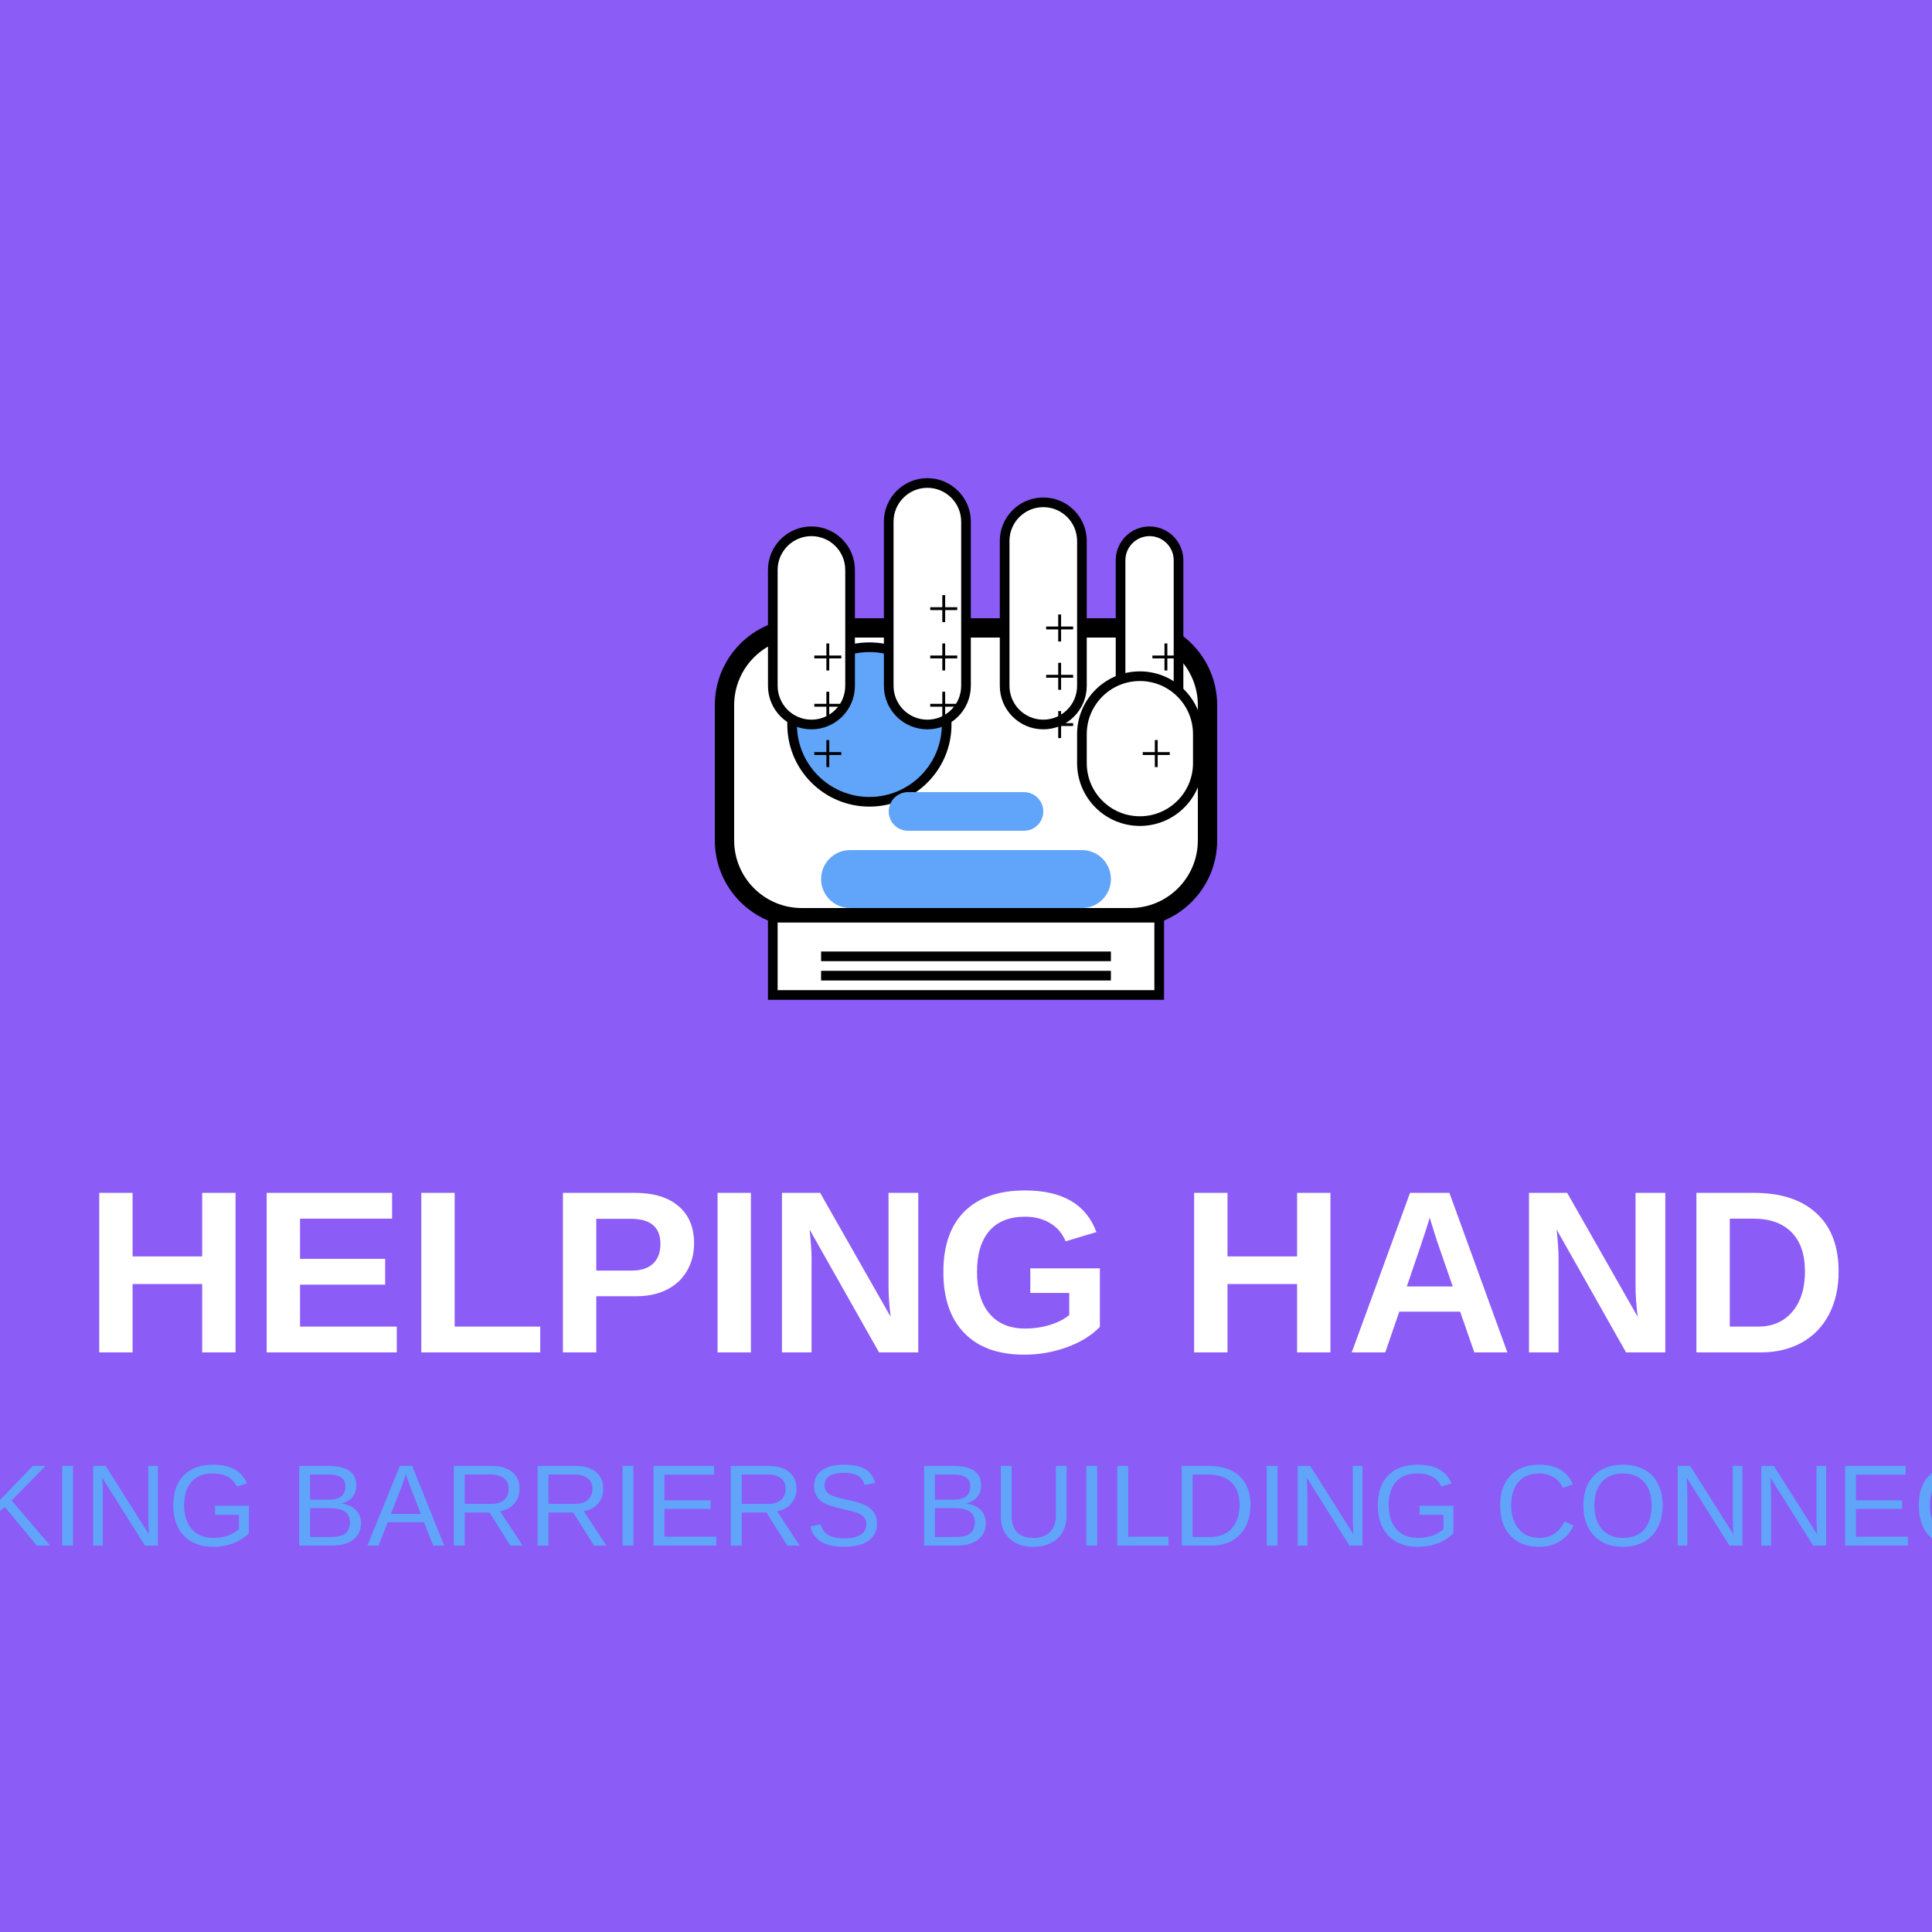
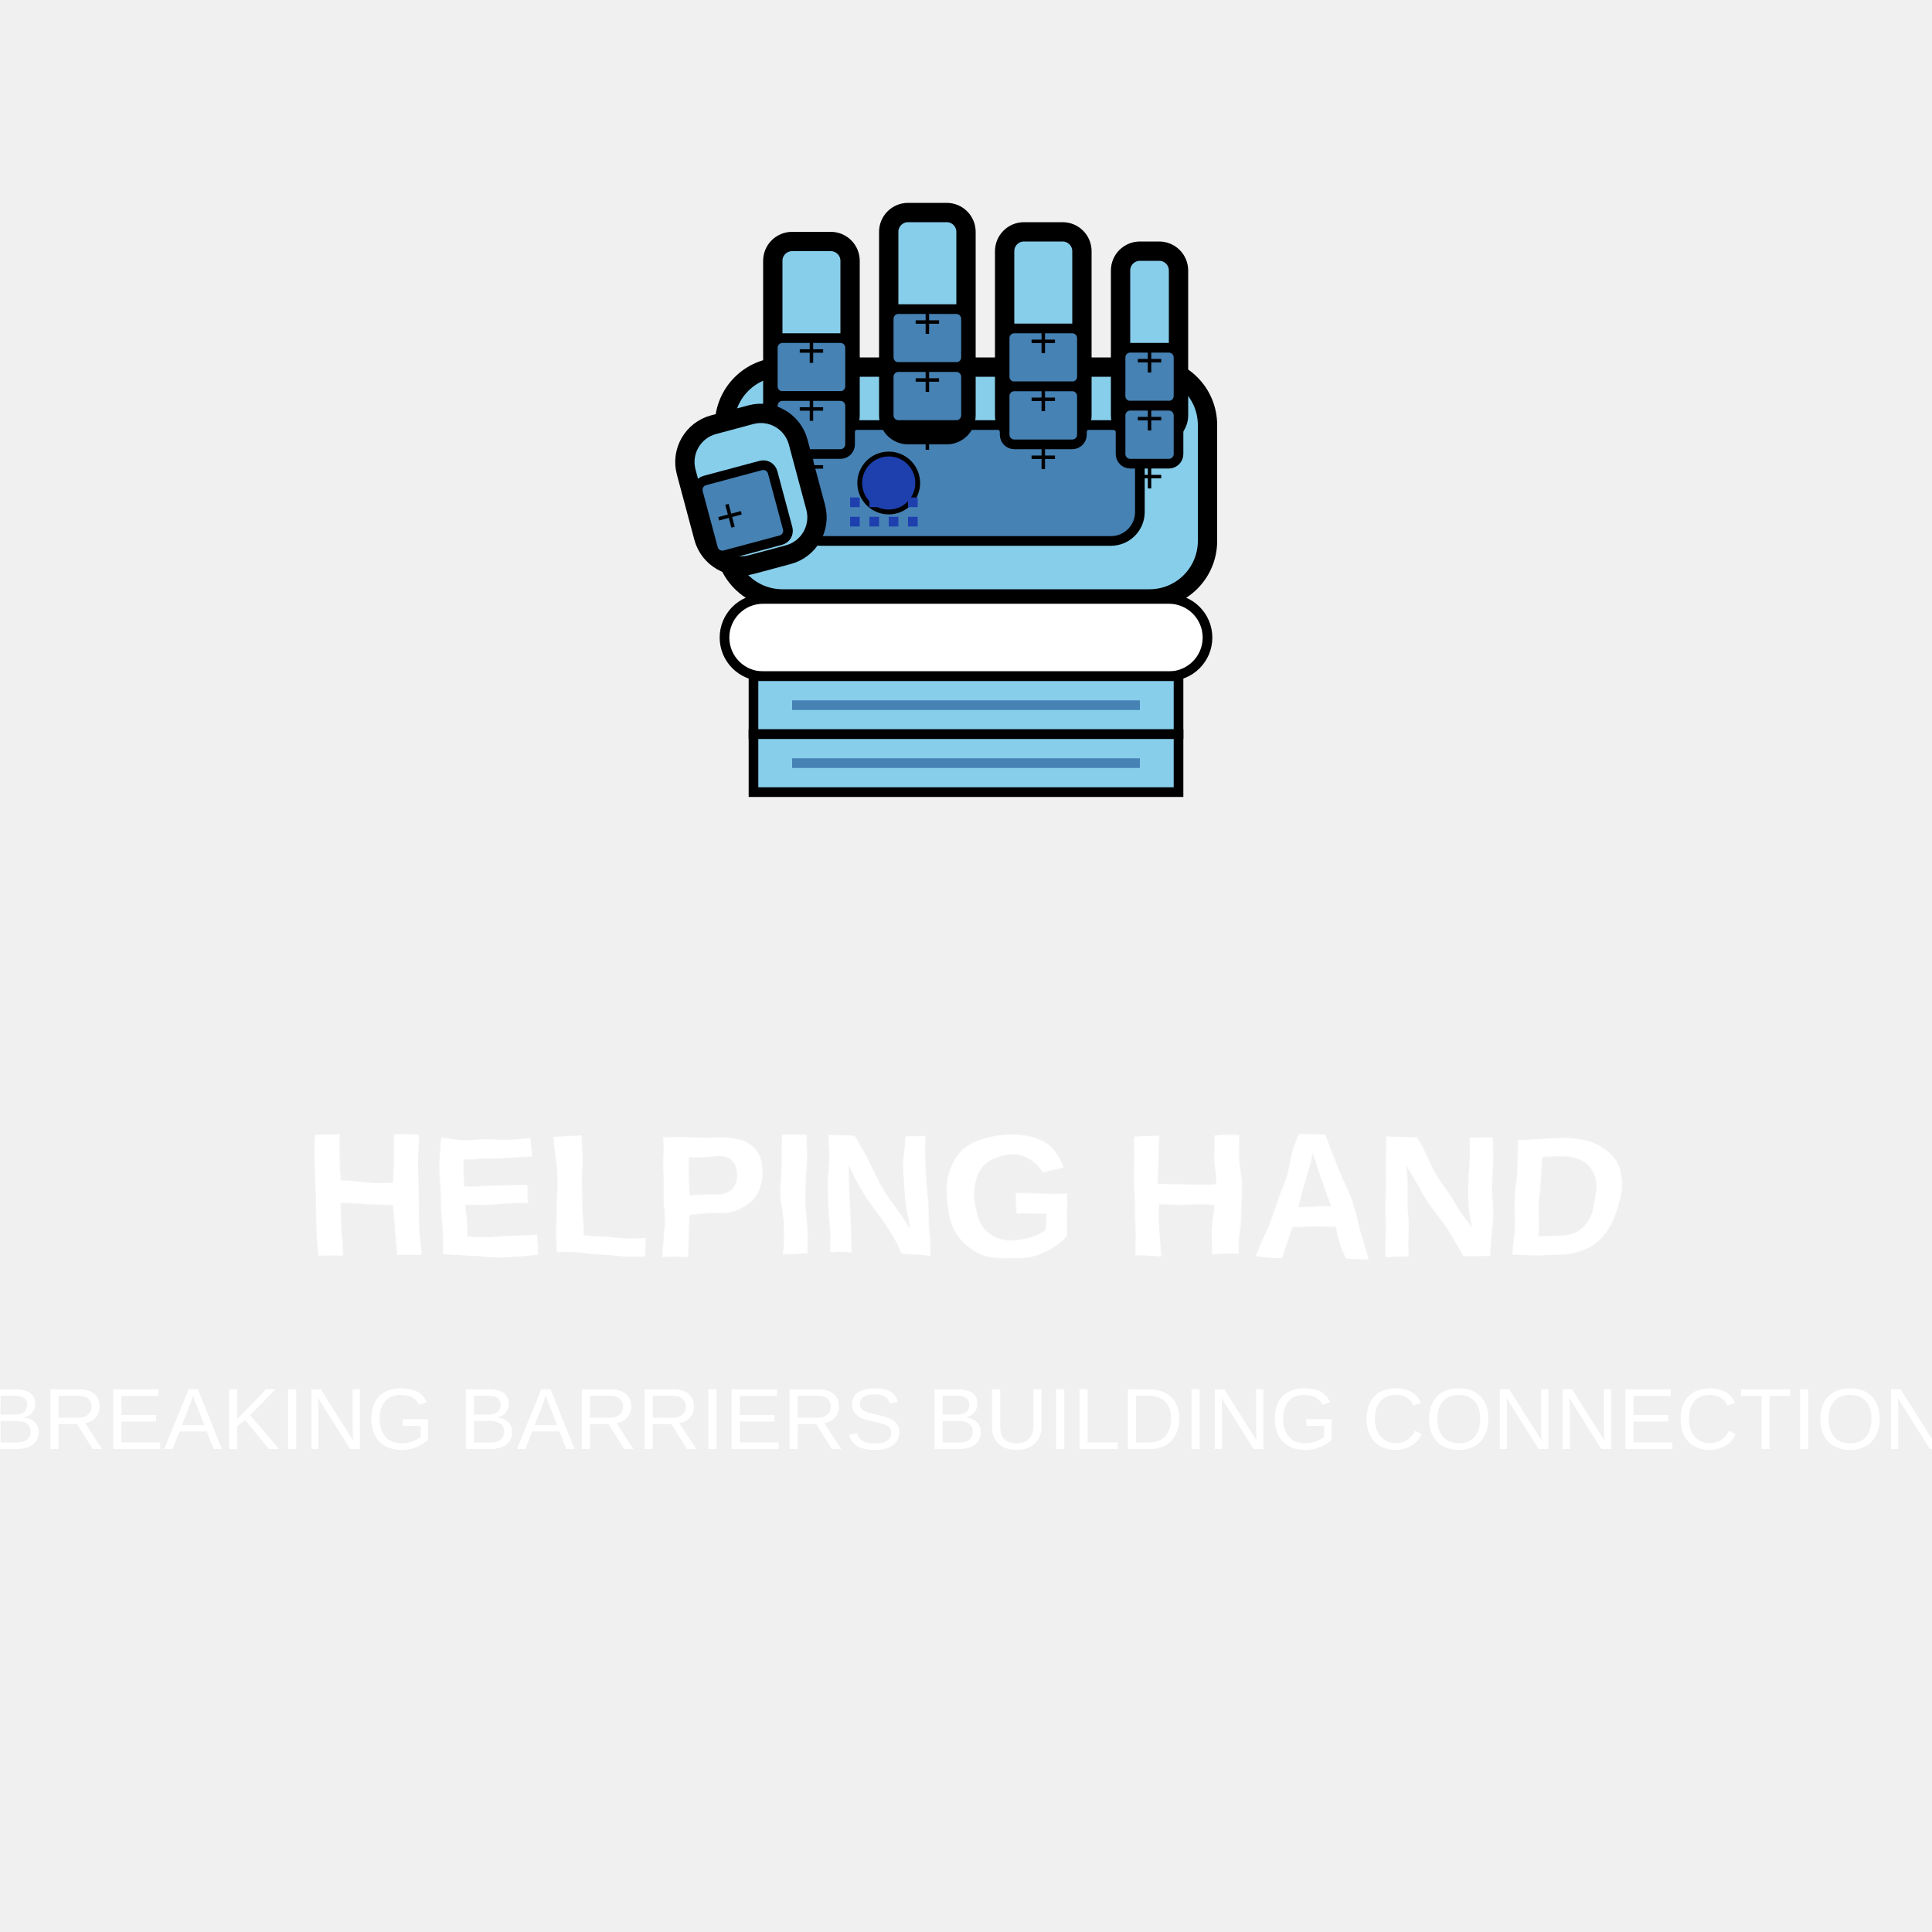
<svg xmlns="http://www.w3.org/2000/svg" width="200" height="200" viewBox="0 0 200 200">
-   <rect width="200" height="200" fill="#8B5CF6" />
-   <g transform="translate(100, 80)">
-     <rect x="-25" y="-15" width="50" height="30" rx="8" fill="white" stroke="black" stroke-width="2" />
-     <circle cx="-10" cy="-5" r="8" fill="#60A5FA" stroke="black" stroke-width="1" />
-     <rect x="-8" y="2" width="16" height="4" rx="2" fill="#60A5FA" />
-     <rect x="-15" y="8" width="30" height="6" rx="3" fill="#60A5FA" />
-     <rect x="-20" y="15" width="40" height="8" fill="white" stroke="black" stroke-width="1" />
-     <line x1="-15" y1="19" x2="15" y2="19" stroke="black" stroke-width="1" />
-     <line x1="-15" y1="21" x2="15" y2="21" stroke="black" stroke-width="1" />
-     <rect x="-20" y="-25" width="8" height="20" rx="4" fill="white" stroke="black" stroke-width="1" />
-     <text x="-16" y="-10" font-size="6" fill="black">+</text>
-     <text x="-16" y="-5" font-size="6" fill="black">+</text>
-     <text x="-16" y="0" font-size="6" fill="black">+</text>
-     <rect x="-8" y="-30" width="8" height="25" rx="4" fill="white" stroke="black" stroke-width="1" />
-     <text x="-4" y="-15" font-size="6" fill="black">+</text>
-     <text x="-4" y="-10" font-size="6" fill="black">+</text>
-     <text x="-4" y="-5" font-size="6" fill="black">+</text>
-     <rect x="4" y="-28" width="8" height="23" rx="4" fill="white" stroke="black" stroke-width="1" />
-     <text x="8" y="-13" font-size="6" fill="black">+</text>
-     <text x="8" y="-8" font-size="6" fill="black">+</text>
-     <text x="8" y="-3" font-size="6" fill="black">+</text>
-     <rect x="16" y="-25" width="6" height="20" rx="3" fill="white" stroke="black" stroke-width="1" />
-     <text x="19" y="-10" font-size="6" fill="black">+</text>
-     <text x="19" y="-5" font-size="6" fill="black">+</text>
-     <text x="19" y="0" font-size="6" fill="black">+</text>
-     <rect x="12" y="-10" width="12" height="15" rx="6" fill="white" stroke="black" stroke-width="1" />
-     <text x="18" y="0" font-size="6" fill="black">+</text>
+   <g transform="translate(100, 50)">
+     <rect x="-25" y="-12" width="50" height="24" rx="6" fill="#87CEEB" stroke="black" stroke-width="2" />
+     <rect x="-25" y="12" width="50" height="8" rx="4" fill="white" stroke="black" stroke-width="1" />
+     <rect x="-18" y="-6" width="36" height="12" rx="3" fill="#4682B4" stroke="black" stroke-width="1" />
+     <circle cx="-8" cy="0" r="3" fill="#1E40AF" stroke="black" stroke-width="0.5" />
+     <line x1="-12" y1="2" x2="-4" y2="2" stroke="#1E40AF" stroke-width="1" stroke-dasharray="1,1" />
+     <line x1="-12" y1="4" x2="-4" y2="4" stroke="#1E40AF" stroke-width="1" stroke-dasharray="1,1" />
+     <rect x="-22" y="20" width="44" height="6" fill="#87CEEB" stroke="black" stroke-width="1" />
+     <rect x="-22" y="26" width="44" height="6" fill="#87CEEB" stroke="black" stroke-width="1" />
+     <line x1="-18" y1="23" x2="18" y2="23" stroke="#4682B4" stroke-width="1" />
+     <line x1="-18" y1="29" x2="18" y2="29" stroke="#4682B4" stroke-width="1" />
+     <rect x="-20" y="-25" width="8" height="20" rx="2" fill="#87CEEB" stroke="black" stroke-width="2" />
+     <rect x="-20" y="-15" width="8" height="6" rx="1" fill="#4682B4" stroke="black" stroke-width="1" />
+     <rect x="-20" y="-9" width="8" height="6" rx="1" fill="#4682B4" stroke="black" stroke-width="1" />
+     <text x="-16" y="-12" font-family="Arial" font-size="5" fill="black" text-anchor="middle">+</text>
+     <text x="-16" y="-6" font-family="Arial" font-size="5" fill="black" text-anchor="middle">+</text>
+     <text x="-16" y="0" font-family="Arial" font-size="5" fill="black" text-anchor="middle">+</text>
+     <rect x="-8" y="-28" width="8" height="23" rx="2" fill="#87CEEB" stroke="black" stroke-width="2" />
+     <rect x="-8" y="-18" width="8" height="6" rx="1" fill="#4682B4" stroke="black" stroke-width="1" />
+     <rect x="-8" y="-12" width="8" height="6" rx="1" fill="#4682B4" stroke="black" stroke-width="1" />
+     <text x="-4" y="-15" font-family="Arial" font-size="5" fill="black" text-anchor="middle">+</text>
+     <text x="-4" y="-9" font-family="Arial" font-size="5" fill="black" text-anchor="middle">+</text>
+     <text x="-4" y="-3" font-family="Arial" font-size="5" fill="black" text-anchor="middle">+</text>
+     <rect x="4" y="-26" width="8" height="21" rx="2" fill="#87CEEB" stroke="black" stroke-width="2" />
+     <rect x="4" y="-16" width="8" height="6" rx="1" fill="#4682B4" stroke="black" stroke-width="1" />
+     <rect x="4" y="-10" width="8" height="6" rx="1" fill="#4682B4" stroke="black" stroke-width="1" />
+     <text x="8" y="-13" font-family="Arial" font-size="5" fill="black" text-anchor="middle">+</text>
+     <text x="8" y="-7" font-family="Arial" font-size="5" fill="black" text-anchor="middle">+</text>
+     <text x="8" y="-1" font-family="Arial" font-size="5" fill="black" text-anchor="middle">+</text>
+     <rect x="16" y="-24" width="6" height="19" rx="2" fill="#87CEEB" stroke="black" stroke-width="2" />
+     <rect x="16" y="-14" width="6" height="6" rx="1" fill="#4682B4" stroke="black" stroke-width="1" />
+     <rect x="16" y="-8" width="6" height="6" rx="1" fill="#4682B4" stroke="black" stroke-width="1" />
+     <text x="19" y="-11" font-family="Arial" font-size="5" fill="black" text-anchor="middle">+</text>
+     <text x="19" y="-5" font-family="Arial" font-size="5" fill="black" text-anchor="middle">+</text>
+     <text x="19" y="1" font-family="Arial" font-size="5" fill="black" text-anchor="middle">+</text>
+     <rect x="-30" y="-5" width="12" height="15" rx="4" fill="#87CEEB" stroke="black" stroke-width="2" transform="rotate(-15 -30 -5)" />
+     <rect x="-28" y="0" width="8" height="8" rx="1" fill="#4682B4" stroke="black" stroke-width="1" transform="rotate(-15 -28 0)" />
+     <text x="-24" y="5" font-family="Arial" font-size="5" fill="black" text-anchor="middle" transform="rotate(-15 -24 5)">+</text>
  </g>
-   <text x="100" y="140" text-anchor="middle" font-family="Arial, sans-serif" font-size="24" font-weight="bold" fill="white" style="text-shadow: 2px 2px 4px rgba(0,0,0,0.3);">HELPING HAND</text>
-   <text x="100" y="160" text-anchor="middle" font-family="Arial, sans-serif" font-size="12" fill="#60A5FA">BREAKING BARRIERS BUILDING CONNECTION</text>
+   <text x="100" y="130" text-anchor="middle" font-family="Arial, sans-serif" font-size="18" font-weight="bold" fill="white" style="filter: url(#fuzzyText);">HELPING HAND</text>
+   <text x="100" y="150" text-anchor="middle" font-family="Arial, sans-serif" font-size="9" fill="white">BREAKING BARRIERS BUILDING CONNECTION</text>
+   <defs>
+     <filter id="fuzzyText">
+       <feTurbulence type="fractalNoise" baseFrequency="0.08" numOctaves="3" result="noise" />
+       <feDisplacementMap in="SourceGraphic" in2="noise" scale="1.5" xChannelSelector="R" yChannelSelector="G" />
+     </filter>
+   </defs>
</svg>
